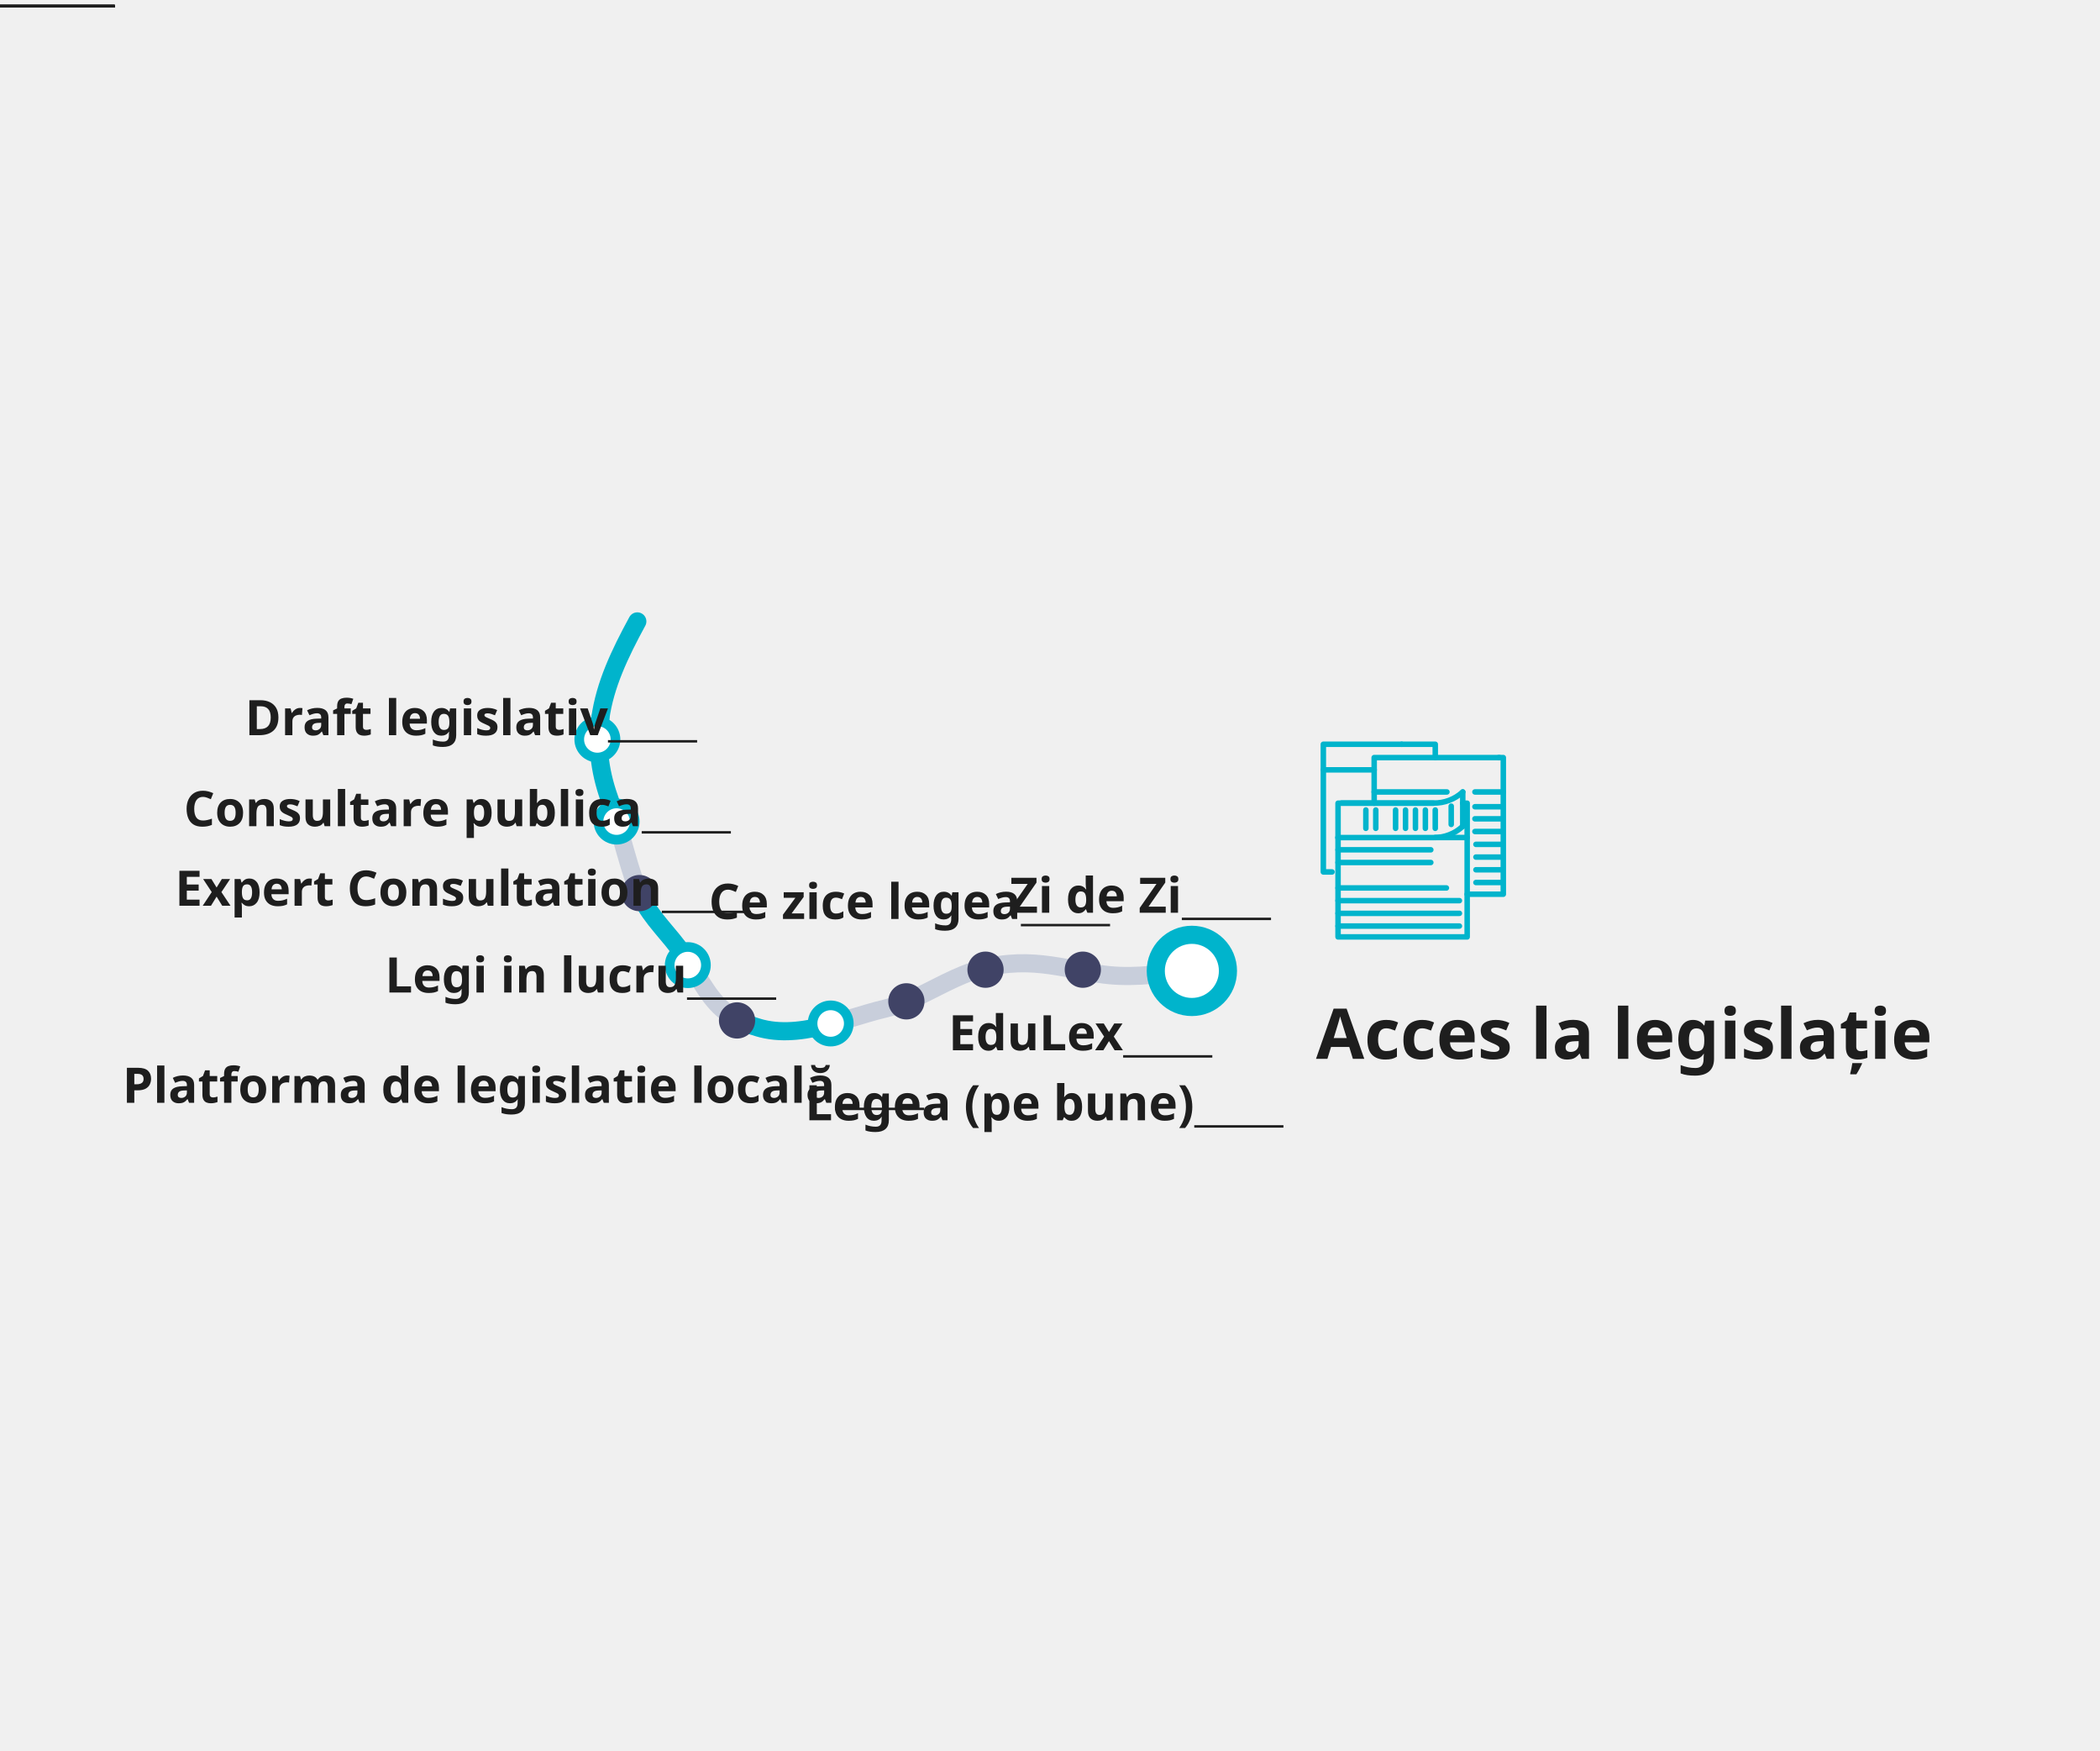
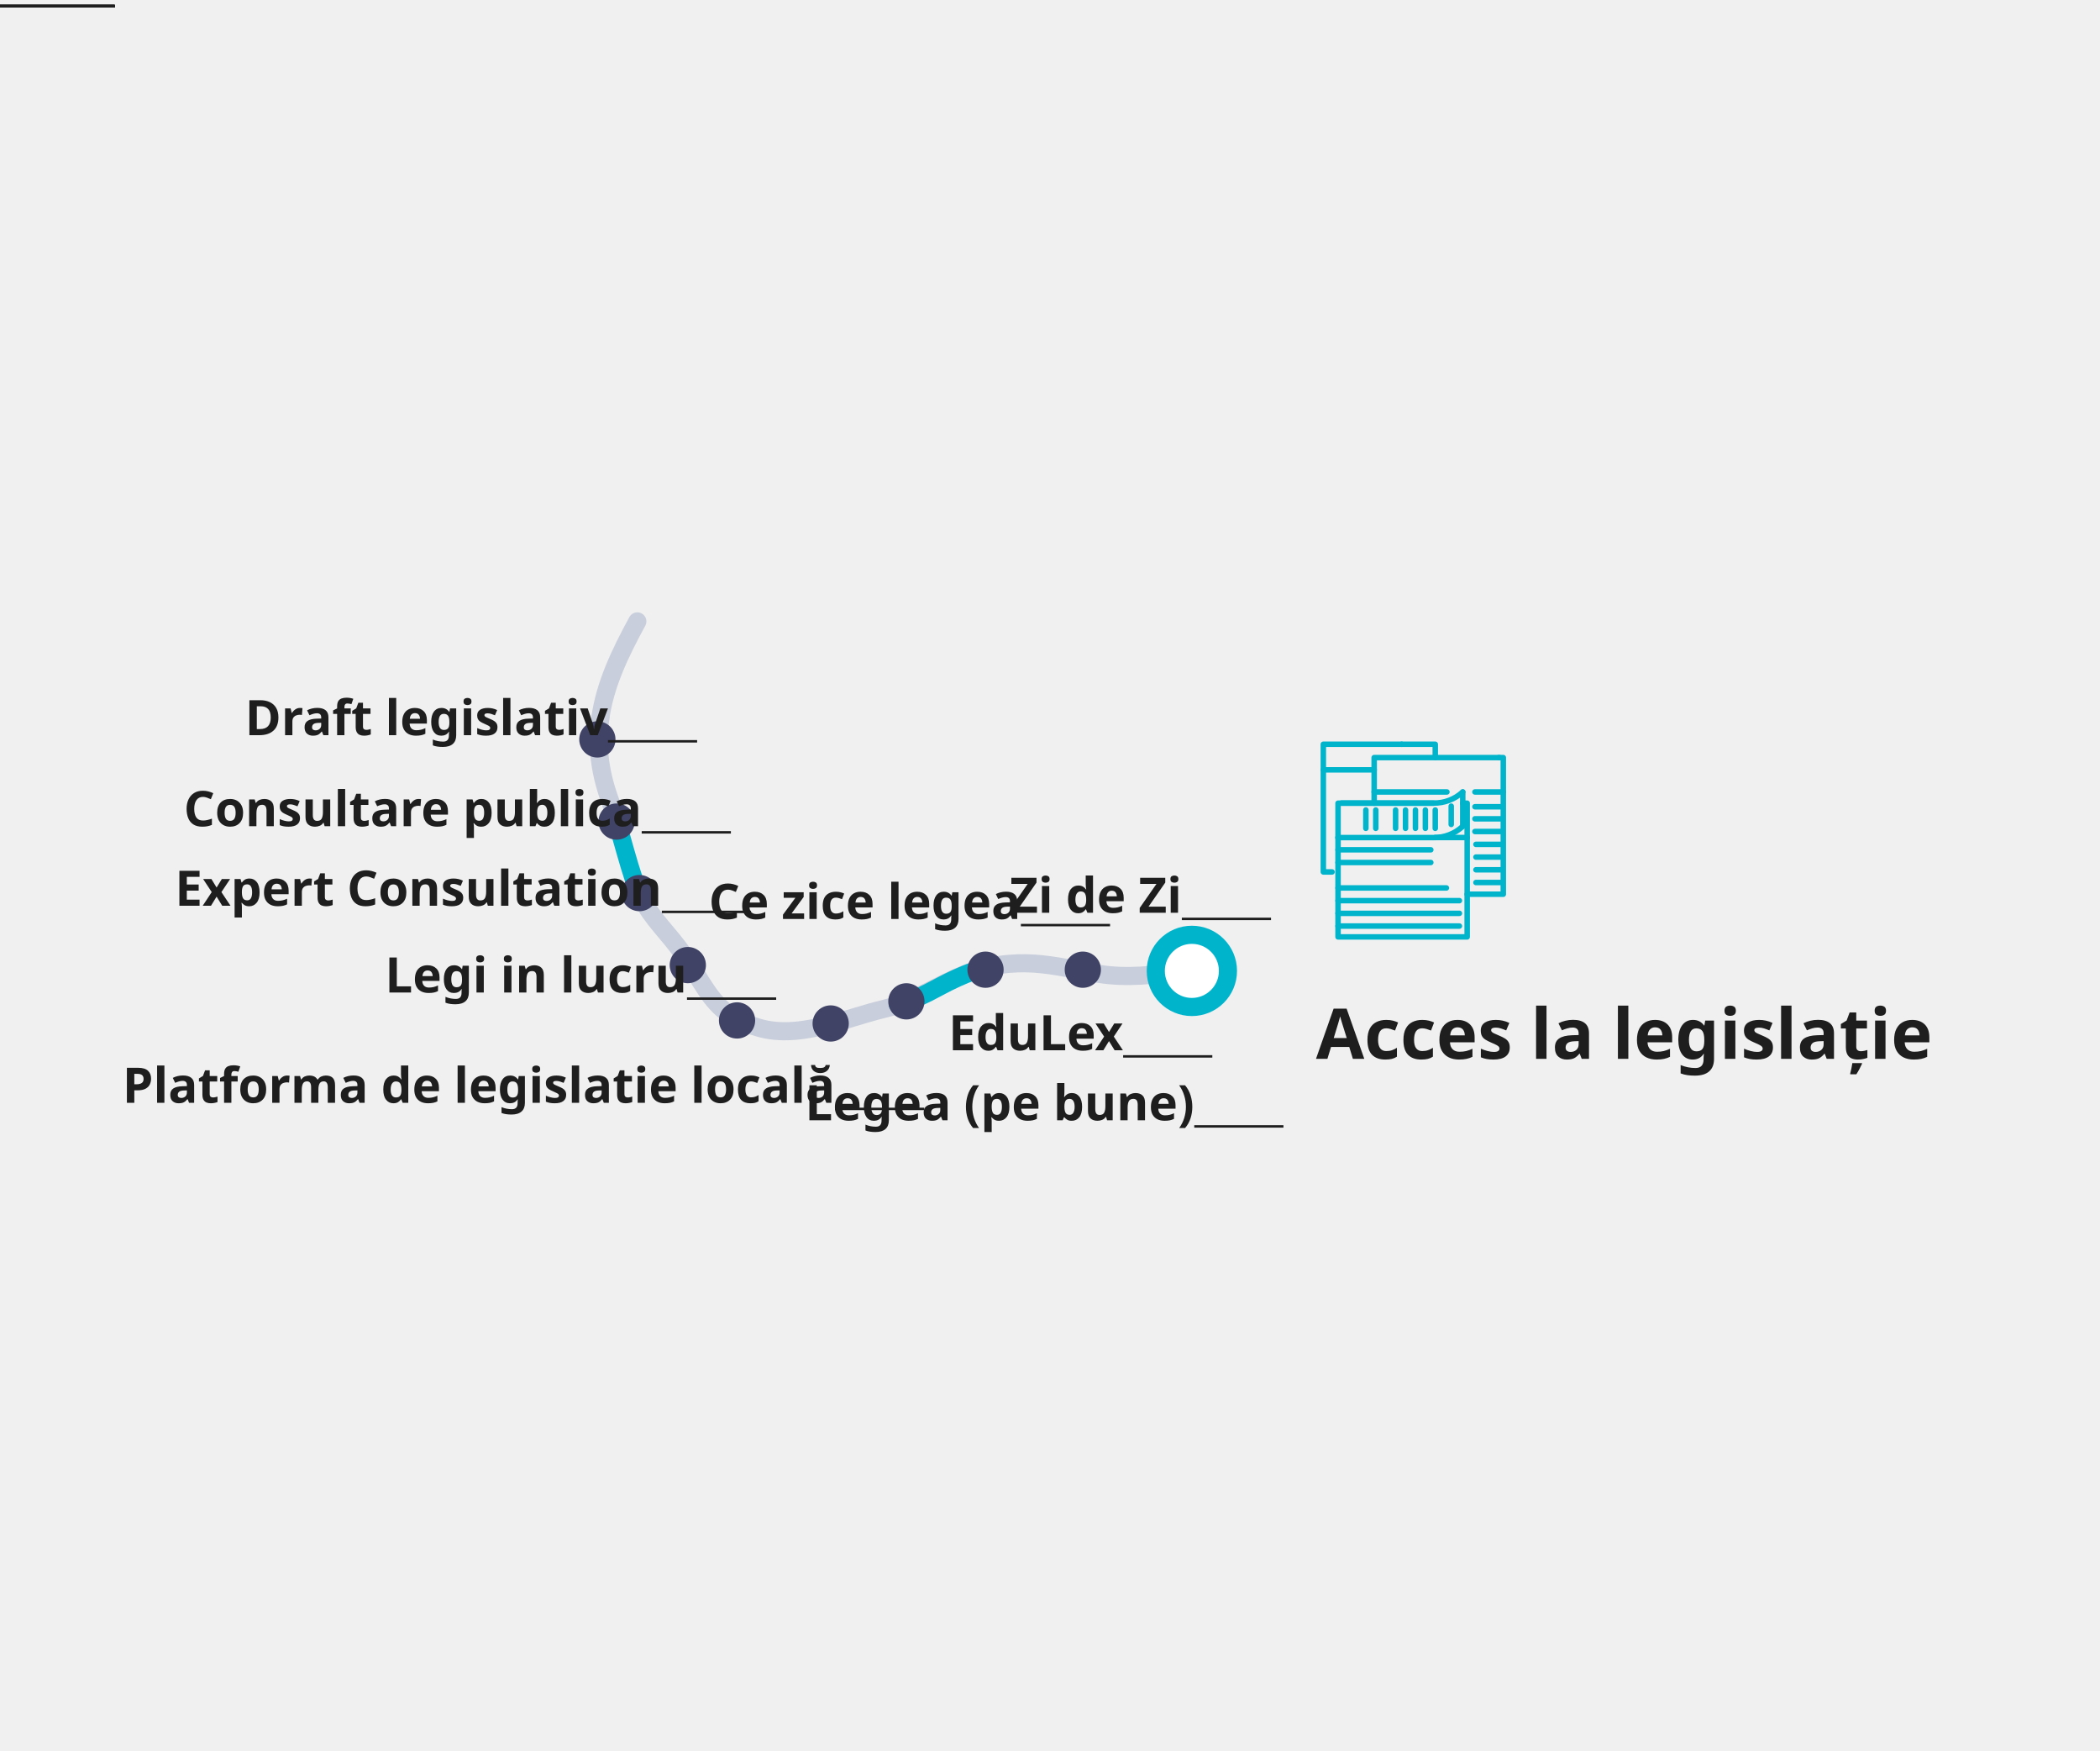
<svg xmlns="http://www.w3.org/2000/svg" viewBox="0 0 1200 1000" fill="none">
  <g id="segment-participation-03-legislatie-accesibila">
    <g id="Group 1167">
      <g id="Group 1116">
        <path id="Vector" d="M421.746 582.543C408.274 575.558 403.387 565.205 394.856 551.815" stroke="#C8CEDB" stroke-width="10.358" stroke-miterlimit="10" stroke-linecap="round" stroke-linejoin="round" />
-         <path id="Vector_2" d="M474.753 585.028C461.556 588.534 448.222 590.77 435.44 587.623C434.832 587.485 434.225 587.319 433.617 587.126C429.007 585.801 425.114 584.283 421.746 582.516" stroke="#00B4CC" stroke-width="10.358" stroke-miterlimit="10" stroke-linecap="round" stroke-linejoin="round" />
+         <path id="Vector_2" d="M474.753 585.028C461.556 588.534 448.222 590.77 435.44 587.623C434.832 587.485 434.225 587.319 433.617 587.126C429.007 585.801 425.114 584.283 421.746 582.516" stroke="#C8CEDB" stroke-width="10.358" stroke-miterlimit="10" stroke-linecap="round" stroke-linejoin="round" />
        <path id="Vector_3" d="M474.753 585.028C481.876 583.123 488.971 580.859 495.873 578.843C499.186 577.877 502.471 576.994 505.674 576.221C520.333 572.715 532.315 565.04 545.456 559.049C551.861 556.122 558.542 553.61 565.941 552.147C580.96 549.22 592.583 550.159 604.84 552.174C612.018 553.362 619.39 554.935 627.81 556.316C643.712 558.911 659.945 557.061 676.151 554.714" stroke="#C8CEDB" stroke-width="10.358" stroke-miterlimit="10" stroke-linecap="round" stroke-linejoin="round" />
-         <path id="Vector_4" d="M366.228 512.31C372.853 525.644 381.853 532.629 391.24 546.322C392.538 548.2 393.725 550.049 394.857 551.816" stroke="#00B4CC" stroke-width="10.358" stroke-miterlimit="10" stroke-linecap="round" stroke-linejoin="round" />
-         <path id="Vector_5" d="M352.451 469.352C355.792 480.505 358.663 491.824 362.362 502.895C363.522 506.401 364.819 509.493 366.227 512.282" stroke="#C8CEDB" stroke-width="10.358" stroke-miterlimit="10" stroke-linecap="round" stroke-linejoin="round" />
-         <path id="Vector_6" d="M343.037 410.299C341.05 424.461 342.209 439.397 348.145 456.072C349.718 460.462 351.126 464.879 352.452 469.351" stroke="#00B4CC" stroke-width="10.358" stroke-miterlimit="10" stroke-linecap="round" stroke-linejoin="round" />
-         <path id="Vector_7" d="M364.185 355C354.108 373.525 345.715 391.194 343.037 410.298" stroke="#00B4CC" stroke-width="10.358" stroke-miterlimit="10" stroke-linecap="round" stroke-linejoin="round" />
-         <path id="Vector_8" d="M681.065 575.282C692.455 575.282 701.688 566.049 701.688 554.659C701.688 543.269 692.455 534.036 681.065 534.036C669.676 534.036 660.442 543.269 660.442 554.659C660.442 566.049 669.676 575.282 681.065 575.282Z" fill="white" stroke="#00B4CC" stroke-width="10.358" stroke-miterlimit="10" stroke-linecap="round" stroke-linejoin="round" />
-         <path id="Vector_9" d="M341.353 432.771C347.071 432.771 351.706 428.136 351.706 422.419C351.706 416.701 347.071 412.066 341.353 412.066C335.635 412.066 331 416.701 331 422.419C331 428.136 335.635 432.771 341.353 432.771Z" fill="white" stroke="#00B4CC" stroke-width="5.522" stroke-miterlimit="10" stroke-linecap="round" stroke-linejoin="round" />
-         <path id="Vector_10" d="M352.341 479.705C358.059 479.705 362.694 475.069 362.694 469.352C362.694 463.634 358.059 458.999 352.341 458.999C346.623 458.999 341.988 463.634 341.988 469.352C341.988 475.069 346.623 479.705 352.341 479.705Z" fill="white" stroke="#00B4CC" stroke-width="5.522" stroke-miterlimit="10" stroke-linecap="round" stroke-linejoin="round" />
-         <path id="Vector_11" d="M365.399 520.564C371.117 520.564 375.752 515.929 375.752 510.211C375.752 504.494 371.117 499.858 365.399 499.858C359.681 499.858 355.046 504.494 355.046 510.211C355.046 515.929 359.681 520.564 365.399 520.564Z" fill="#404366" />
-         <path id="Vector_12" d="M393.035 561.699C398.752 561.699 403.387 557.064 403.387 551.347C403.387 545.629 398.752 540.994 393.035 540.994C387.317 540.994 382.682 545.629 382.682 551.347C382.682 557.064 387.317 561.699 393.035 561.699Z" fill="white" stroke="#00B4CC" stroke-width="5.522" stroke-miterlimit="10" stroke-linecap="round" stroke-linejoin="round" />
-         <path id="Vector_13" d="M421.167 593.31C426.885 593.31 431.52 588.675 431.52 582.957C431.52 577.239 426.885 572.604 421.167 572.604C415.45 572.604 410.814 577.239 410.814 582.957C410.814 588.675 415.45 593.31 421.167 593.31Z" fill="#404366" />
-         <path id="Vector_14" d="M474.67 595.05C480.388 595.05 485.023 590.414 485.023 584.697C485.023 578.979 480.388 574.344 474.67 574.344C468.953 574.344 464.317 578.979 464.317 584.697C464.317 590.414 468.953 595.05 474.67 595.05Z" fill="white" stroke="#00B4CC" stroke-width="5.522" stroke-miterlimit="10" stroke-linecap="round" stroke-linejoin="round" />
-         <path id="Vector_15" d="M563.153 564.322C568.87 564.322 573.506 559.687 573.506 553.969C573.506 548.251 568.87 543.616 563.153 543.616C557.435 543.616 552.8 548.251 552.8 553.969C552.8 559.687 557.435 564.322 563.153 564.322Z" fill="#404366" />
-         <path id="Vector_16" d="M517.932 582.405C523.65 582.405 528.285 577.77 528.285 572.052C528.285 566.334 523.65 561.699 517.932 561.699C512.214 561.699 507.579 566.334 507.579 572.052C507.579 577.77 512.214 582.405 517.932 582.405Z" fill="#404366" />
-         <path id="Vector_17" d="M618.755 564.322C624.473 564.322 629.108 559.687 629.108 553.969C629.108 548.251 624.473 543.616 618.755 543.616C613.037 543.616 608.402 548.251 608.402 553.969C608.402 559.687 613.037 564.322 618.755 564.322Z" fill="#404366" />
+         <path id="Vector_4" d="M513 573.5C527.66 569.994 533.562 564.749 546.703 558.759C553.108 555.832 559.789 553.32 567.188 551.857" stroke="#00B4CC" stroke-width="10.358" stroke-miterlimit="10" stroke-linecap="round" stroke-linejoin="round" />
+         <path id="Vector_5" d="M366.228 512.31C372.853 525.644 381.853 532.629 391.24 546.322C392.538 548.2 393.725 550.049 394.857 551.816" stroke="#C8CEDB" stroke-width="10.358" stroke-miterlimit="10" stroke-linecap="round" stroke-linejoin="round" />
+         <path id="Vector_6" d="M352.451 469.352C355.792 480.505 358.663 491.824 362.362 502.895C363.522 506.401 364.819 509.493 366.227 512.282" stroke="#00B4CC" stroke-width="10.358" stroke-miterlimit="10" stroke-linecap="round" stroke-linejoin="round" />
+         <path id="Vector_7" d="M343.037 410.299C341.05 424.461 342.209 439.397 348.145 456.072C349.718 460.462 351.126 464.879 352.452 469.351" stroke="#C8CEDB" stroke-width="10.358" stroke-miterlimit="10" stroke-linecap="round" stroke-linejoin="round" />
+         <path id="Vector_8" d="M364.185 355C354.108 373.525 345.715 391.194 343.037 410.298" stroke="#C8CEDB" stroke-width="10.358" stroke-miterlimit="10" stroke-linecap="round" stroke-linejoin="round" />
+         <path id="Vector_9" d="M681.065 575.282C692.455 575.282 701.688 566.049 701.688 554.659C701.688 543.269 692.455 534.036 681.065 534.036C669.676 534.036 660.442 543.269 660.442 554.659C660.442 566.049 669.676 575.282 681.065 575.282Z" fill="white" stroke="#00B4CC" stroke-width="10.358" stroke-miterlimit="10" stroke-linecap="round" stroke-linejoin="round" />
+         <path id="Vector_10" d="M341.353 432.771C347.071 432.771 351.706 428.136 351.706 422.419C351.706 416.701 347.071 412.066 341.353 412.066C335.635 412.066 331 416.701 331 422.419C331 428.136 335.635 432.771 341.353 432.771Z" fill="#404366" />
+         <path id="Vector_11" d="M352.341 479.705C358.059 479.705 362.694 475.069 362.694 469.352C362.694 463.634 358.059 458.999 352.341 458.999C346.623 458.999 341.988 463.634 341.988 469.352C341.988 475.069 346.623 479.705 352.341 479.705Z" fill="#404366" />
+         <path id="Vector_12" d="M365.399 520.564C371.117 520.564 375.752 515.929 375.752 510.211C375.752 504.494 371.117 499.858 365.399 499.858C359.681 499.858 355.046 504.494 355.046 510.211C355.046 515.929 359.681 520.564 365.399 520.564Z" fill="#404366" />
+         <path id="Vector_13" d="M393.035 561.699C398.752 561.699 403.387 557.064 403.387 551.347C403.387 545.629 398.752 540.994 393.035 540.994C387.317 540.994 382.682 545.629 382.682 551.347C382.682 557.064 387.317 561.699 393.035 561.699Z" fill="#404366" />
+         <path id="Vector_14" d="M421.167 593.31C426.885 593.31 431.52 588.675 431.52 582.957C431.52 577.239 426.885 572.604 421.167 572.604C415.45 572.604 410.814 577.239 410.814 582.957C410.814 588.675 415.45 593.31 421.167 593.31Z" fill="#404366" />
+         <path id="Vector_15" d="M474.67 595.05C480.388 595.05 485.023 590.414 485.023 584.697C485.023 578.979 480.388 574.344 474.67 574.344C468.953 574.344 464.317 578.979 464.317 584.697C464.317 590.414 468.953 595.05 474.67 595.05Z" fill="#404366" />
+         <path id="Vector_16" d="M563.153 564.322C568.87 564.322 573.506 559.687 573.506 553.969C573.506 548.251 568.87 543.616 563.153 543.616C557.435 543.616 552.8 548.251 552.8 553.969C552.8 559.687 557.435 564.322 563.153 564.322Z" fill="#404366" />
+         <path id="Vector_17" d="M517.932 582.405C523.65 582.405 528.285 577.77 528.285 572.052C528.285 566.334 523.65 561.699 517.932 561.699C512.214 561.699 507.579 566.334 507.579 572.052C507.579 577.77 512.214 582.405 517.932 582.405Z" fill="#404366" />
+         <path id="Vector_18" d="M618.755 564.322C624.473 564.322 629.108 559.687 629.108 553.969C629.108 548.251 624.473 543.616 618.755 543.616C613.037 543.616 608.402 548.251 608.402 553.969C608.402 559.687 613.037 564.322 618.755 564.322Z" fill="#404366" />
      </g>
      <text class="btn-project" text-decoration="underline" cursor="pointer" data-projectid="1" id="Draft legislativ" fill="#1E1E1E" xml:space="preserve" style="white-space: pre" font-family="Titillium Web" font-size="28" font-weight="600" letter-spacing="0px">
        <tspan x="140" y="420">Draft legislativ</tspan>
      </text>
      <text class="btn-project" text-decoration="underline" cursor="pointer" data-projectid="2" id="Consultare publica" fill="#1E1E1E" xml:space="preserve" style="white-space: pre" font-family="Titillium Web" font-size="28" font-weight="600" letter-spacing="0px">
        <tspan x="105" y="472">Consultare publica</tspan>
      </text>
      <text class="btn-project" text-decoration="underline" cursor="pointer" data-projectid="3" id="Expert Consultation" fill="#1E1E1E" xml:space="preserve" style="white-space: pre" font-family="Titillium Web" font-size="28" font-weight="600" letter-spacing="0px">
        <tspan x="100" y="517.45">Expert Consultation</tspan>
      </text>
      <text class="btn-project" text-decoration="underline" cursor="pointer" data-projectid="4" id="Legi in lucru" fill="#1E1E1E" xml:space="preserve" style="white-space: pre" font-family="Titillium Web" font-size="28" font-weight="600" letter-spacing="0px">
        <tspan x="220" y="567">Legi in lucru</tspan>
      </text>
      <text class="btn-project" text-decoration="underline" cursor="pointer" data-projectid="5" id="Platforma de legislatie localÄ" fill="#1E1E1E" xml:space="preserve" style="white-space: pre" font-family="Titillium Web" font-size="28" font-weight="600" letter-spacing="0px">
        <tspan x="70" y="630">Platforma de legislatie locală</tspan>
      </text>
      <text class="btn-project" text-decoration="underline" cursor="pointer" data-projectid="6" id="Legea (pe bune)" fill="#1E1E1E" xml:space="preserve" style="white-space: pre" font-family="Titillium Web" font-size="28" font-weight="600" letter-spacing="0px">
        <tspan x="460" y="640">Legea (pe bune)</tspan>
      </text>
      <text class="btn-project" text-decoration="underline" cursor="pointer" data-projectid="7" id="Ce zice legea" fill="#1E1E1E" xml:space="preserve" style="white-space: pre" font-family="Titillium Web" font-size="28" font-weight="600" letter-spacing="0px">
        <tspan x="405" y="525">Ce zice legea</tspan>
      </text>
      <text class="btn-project" text-decoration="underline" cursor="pointer" data-projectid="8" id="EduLex" fill="#1E1E1E" xml:space="preserve" style="white-space: pre" font-family="Titillium Web" font-size="28" font-weight="600" letter-spacing="0px">
        <tspan x="542" y="600">EduLex</tspan>
      </text>
      <text class="btn-project" text-decoration="underline" cursor="pointer" data-projectid="9" id="Zi de Zi" fill="#1E1E1E" xml:space="preserve" style="white-space: pre" font-family="Titillium Web" font-size="28" font-weight="600" letter-spacing="0px">
        <tspan x="577" y="521.45">Zi de Zi</tspan>
      </text>
      <text id="Acces la legislaÈie" fill="#1E1E1E" xml:space="preserve" style="white-space: pre" font-family="Titillium Web" font-size="40" font-weight="600" letter-spacing="0px">
        <tspan x="752" y="604.9">Acces la legislație</tspan>
      </text>
      <g id="Group 1166">
        <g id="icon-legislatie-accesibila 1">
          <path id="Vector_18" d="M835.858 458.858H838.384V535.239H764.598V458.858H819.185" stroke="#00B4CC" stroke-width="3.144" stroke-linecap="round" stroke-linejoin="round" />
          <path id="Vector_19" d="M764.508 478.495H819.187C825.366 478.578 831.338 476.275 835.86 472.065" stroke="#00B4CC" stroke-width="3.144" stroke-linecap="round" stroke-linejoin="round" />
          <path id="Vector_20" d="M835.857 452.43C831.322 456.61 825.35 458.881 819.184 458.768H766.525" stroke="#00B4CC" stroke-width="3.144" stroke-linecap="round" stroke-linejoin="round" />
          <path id="Vector_21" d="M835.858 472.065V458.86V452.43" stroke="#00B4CC" stroke-width="3.144" stroke-linecap="round" stroke-linejoin="round" />
          <path id="Vector_22" d="M820.149 478.472H838.383" stroke="#00B4CC" stroke-width="3.144" stroke-linecap="round" stroke-linejoin="round" />
          <path id="Vector_23" d="M785.244 458.86V432.795H856.734" stroke="#00B4CC" stroke-width="3.144" stroke-linecap="round" stroke-linejoin="round" />
          <path id="Vector_24" d="M856.481 432.795H859.03V510.853H838.385" stroke="#00B4CC" stroke-width="3.144" stroke-linecap="round" stroke-linejoin="round" />
          <path id="Vector_25" d="M842.818 452.43H859.032" stroke="#00B4CC" stroke-width="3.144" stroke-linecap="round" stroke-linejoin="round" />
          <path id="Vector_26" d="M785.244 452.43H826.811" stroke="#00B4CC" stroke-width="3.144" stroke-linecap="round" stroke-linejoin="round" />
          <path id="Vector_27" d="M800.951 425.192H756.192V439.798V481.985V498.129H761.153" stroke="#00B4CC" stroke-width="3.144" stroke-linecap="round" stroke-linejoin="round" />
          <path id="Vector_28" d="M800.952 425.192H820.151V432.794" stroke="#00B4CC" stroke-width="3.144" stroke-linecap="round" stroke-linejoin="round" />
          <path id="Vector_29" d="M820.149 462.739V473.211" stroke="#00B4CC" stroke-width="3.144" stroke-linecap="round" stroke-linejoin="round" />
          <path id="Vector_30" d="M829.267 460.536V470.985" stroke="#00B4CC" stroke-width="3.144" stroke-linecap="round" stroke-linejoin="round" />
          <path id="Vector_31" d="M814.5 462.739V473.211" stroke="#00B4CC" stroke-width="3.144" stroke-linecap="round" stroke-linejoin="round" />
          <path id="Vector_32" d="M808.829 462.739V473.211" stroke="#00B4CC" stroke-width="3.144" stroke-linecap="round" stroke-linejoin="round" />
          <path id="Vector_33" d="M803.155 462.739V473.211" stroke="#00B4CC" stroke-width="3.144" stroke-linecap="round" stroke-linejoin="round" />
          <path id="Vector_34" d="M797.48 462.739V473.211" stroke="#00B4CC" stroke-width="3.144" stroke-linecap="round" stroke-linejoin="round" />
          <path id="Vector_35" d="M786.161 462.739V473.211" stroke="#00B4CC" stroke-width="3.144" stroke-linecap="round" stroke-linejoin="round" />
          <path id="Vector_36" d="M780.49 462.739V473.211" stroke="#00B4CC" stroke-width="3.144" stroke-linecap="round" stroke-linejoin="round" />
          <path id="Vector_37" d="M764.598 485.477H817.601" stroke="#00B4CC" stroke-width="3.144" stroke-linecap="round" stroke-linejoin="round" />
          <path id="Vector_38" d="M764.598 492.732H817.601" stroke="#00B4CC" stroke-width="3.144" stroke-linecap="round" stroke-linejoin="round" />
          <path id="Vector_39" d="M843.392 496.887H858.342" stroke="#00B4CC" stroke-width="3.144" stroke-linecap="round" stroke-linejoin="round" />
          <path id="Vector_40" d="M843.392 504.167H858.342" stroke="#00B4CC" stroke-width="3.144" stroke-linecap="round" stroke-linejoin="round" />
          <path id="Vector_41" d="M843.392 482.374H858.342" stroke="#00B4CC" stroke-width="3.144" stroke-linecap="round" stroke-linejoin="round" />
          <path id="Vector_42" d="M843.392 489.633H858.342" stroke="#00B4CC" stroke-width="3.144" stroke-linecap="round" stroke-linejoin="round" />
          <path id="Vector_43" d="M842.818 467.771H857.769" stroke="#00B4CC" stroke-width="3.144" stroke-linecap="round" stroke-linejoin="round" />
          <path id="Vector_44" d="M842.818 460.88H857.769" stroke="#00B4CC" stroke-width="3.144" stroke-linecap="round" stroke-linejoin="round" />
          <path id="Vector_45" d="M842.818 475.025H857.769" stroke="#00B4CC" stroke-width="3.144" stroke-linecap="round" stroke-linejoin="round" />
          <path id="Vector_46" d="M764.598 507.27H826.511" stroke="#00B4CC" stroke-width="3.144" stroke-linecap="round" stroke-linejoin="round" />
          <path id="Vector_47" d="M764.598 514.524H833.952" stroke="#00B4CC" stroke-width="3.144" stroke-linecap="round" stroke-linejoin="round" />
          <path id="Vector_48" d="M764.598 529.038H833.952" stroke="#00B4CC" stroke-width="3.144" stroke-linecap="round" stroke-linejoin="round" />
          <path id="Vector_49" d="M764.598 521.783H833.952" stroke="#00B4CC" stroke-width="3.144" stroke-linecap="round" stroke-linejoin="round" />
          <path id="Vector_50" d="M756.192 439.8H785.243" stroke="#00B4CC" stroke-width="3.144" stroke-linecap="round" stroke-linejoin="round" />
        </g>
      </g>
    </g>
  </g>
</svg>
